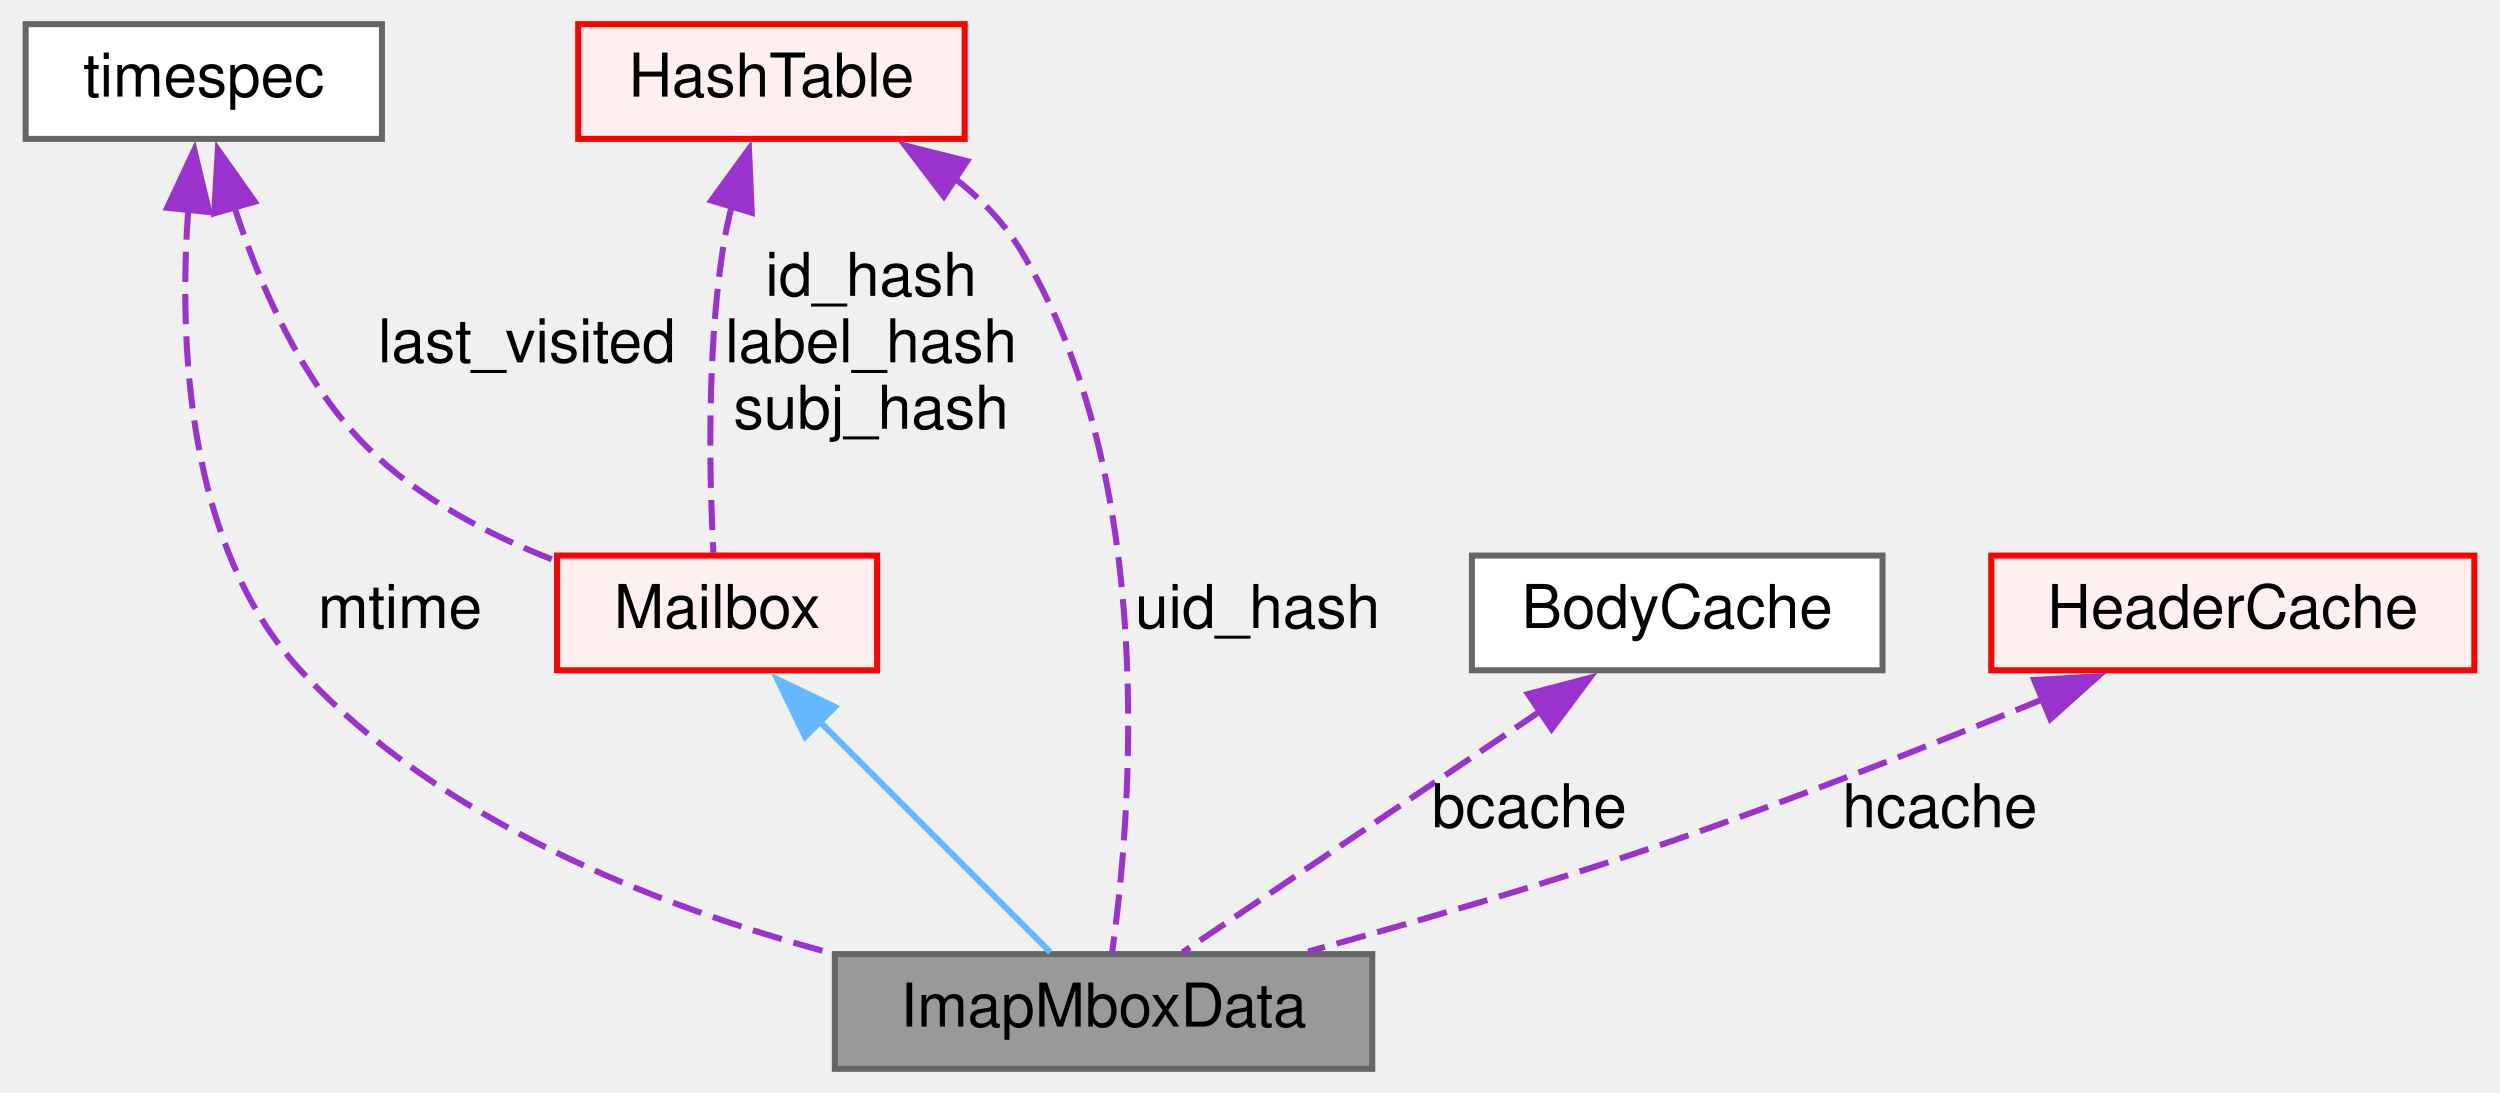
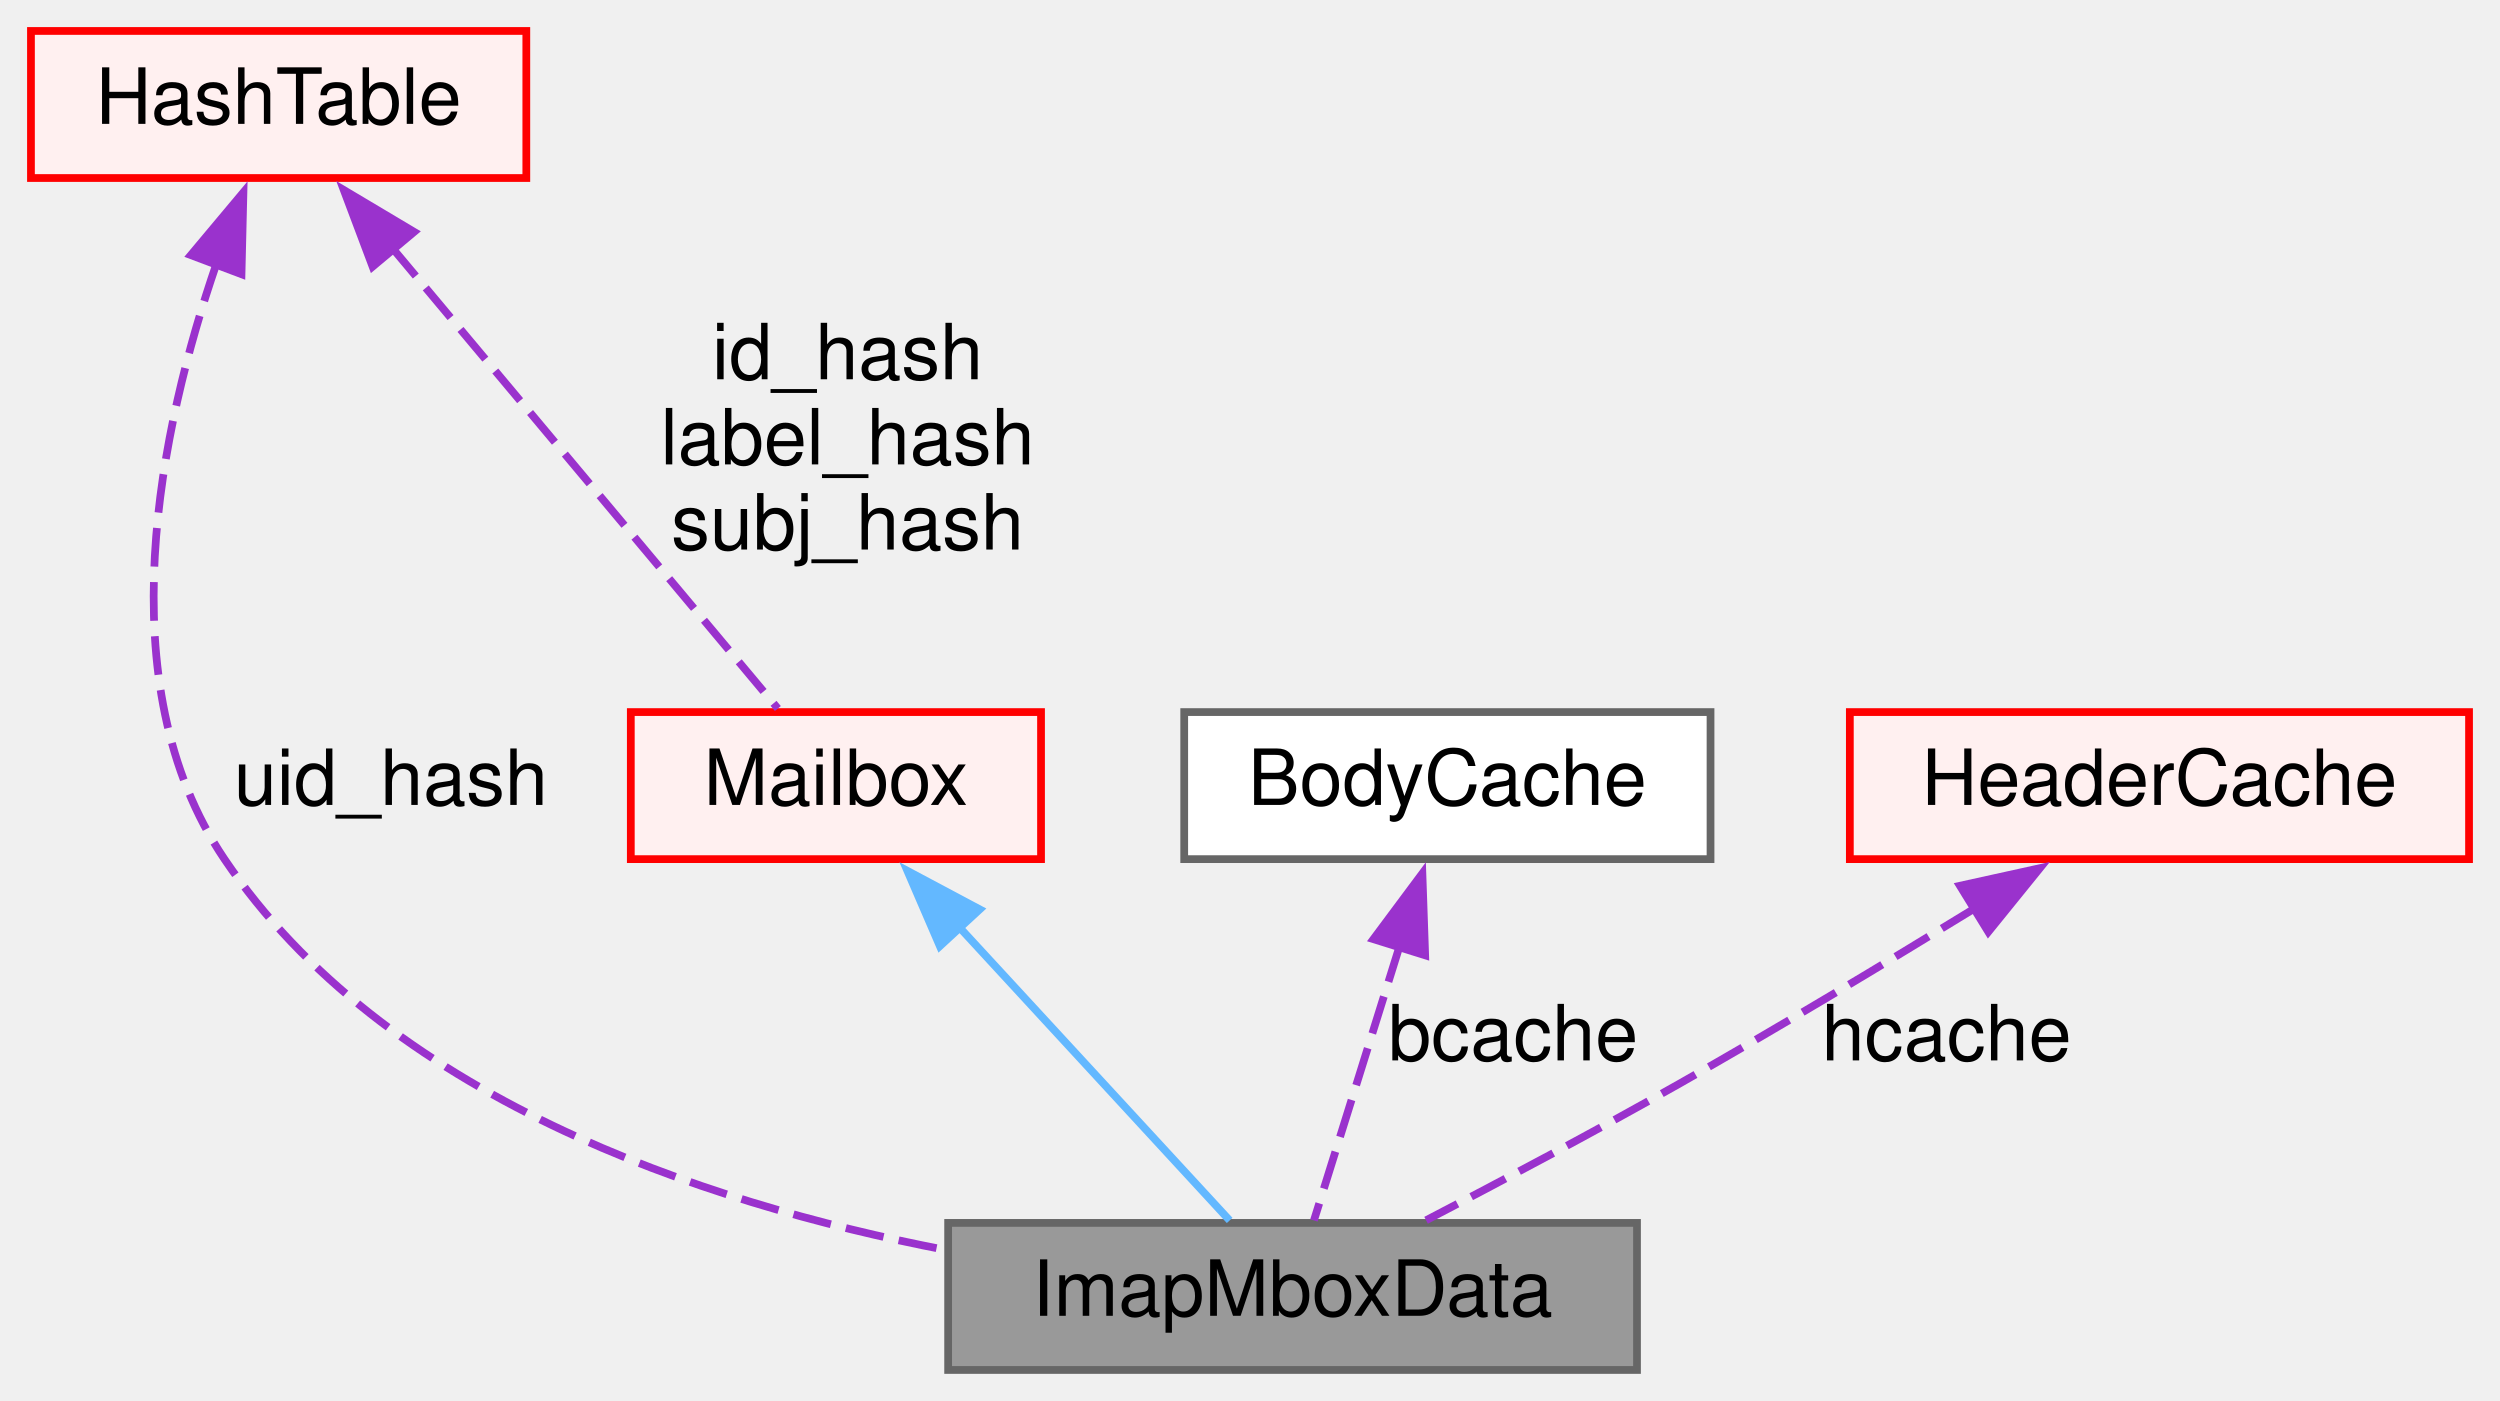
- <svg xmlns="http://www.w3.org/2000/svg" xmlns:xlink="http://www.w3.org/1999/xlink" width="414pt" height="181pt" viewBox="0.00 0.00 413.50 181.00">
+ <svg xmlns="http://www.w3.org/2000/svg" xmlns:xlink="http://www.w3.org/1999/xlink" width="323pt" height="181pt" viewBox="0.00 0.00 323.00 181.00">
  <g id="graph0" class="graph" transform="scale(1 1) rotate(0) translate(4 177)">
    <g id="node1" class="node">
      <g id="a_node1">
        <a xlink:title="IMAP-specific Mailbox data -.">
-           <polygon fill="#999999" stroke="#666666" points="223,-19 134,-19 134,0 223,0 223,-19" />
-           <text text-anchor="middle" x="178.5" y="-7" font-family="Helvetica,sans-Serif" font-size="10.00">ImapMboxData</text>
+           <polygon fill="#999999" stroke="#666666" points="207.5,-19 118.5,-19 118.5,0 207.5,0 207.5,-19" />
+           <text text-anchor="middle" x="163" y="-7" font-family="Helvetica,sans-Serif" font-size="10.00">ImapMboxData</text>
        </a>
      </g>
    </g>
    <g id="node2" class="node">
      <g id="a_node2">
        <a xlink:href="structMailbox.html" target="_top" xlink:title="A mailbox.">
-           <polygon fill="#fff0f0" stroke="red" points="141,-85 88,-85 88,-66 141,-66 141,-85" />
-           <text text-anchor="middle" x="114.5" y="-73" font-family="Helvetica,sans-Serif" font-size="10.00">Mailbox</text>
+           <polygon fill="#fff0f0" stroke="red" points="130.5,-85 77.5,-85 77.5,-66 130.5,-66 130.5,-85" />
+           <text text-anchor="middle" x="104" y="-73" font-family="Helvetica,sans-Serif" font-size="10.00">Mailbox</text>
        </a>
      </g>
    </g>
    <g id="edge1" class="edge">
-       <path fill="none" stroke="#63b8ff" d="M131.52,-57.48C143.8,-45.2 159.87,-29.13 169.68,-19.32" />
-       <polygon fill="#63b8ff" stroke="#63b8ff" points="129.07,-54.98 124.47,-64.53 134.02,-59.93 129.07,-54.98" />
+       <path fill="none" stroke="#63b8ff" d="M119.69,-57.48C131.01,-45.2 145.83,-29.13 154.87,-19.32" />
+       <polygon fill="#63b8ff" stroke="#63b8ff" points="117.43,-54.76 113.23,-64.49 122.58,-59.51 117.43,-54.76" />
    </g>
    <g id="node3" class="node">
      <g id="a_node3">
-         <a xlink:href="structtimespec.html" target="_top" xlink:title="Time value with nanosecond precision.">
-           <polygon fill="white" stroke="#666666" points="59,-173 0,-173 0,-154 59,-154 59,-173" />
-           <text text-anchor="middle" x="29.5" y="-161" font-family="Helvetica,sans-Serif" font-size="10.00">timespec</text>
+         <a xlink:href="structHashTable.html" target="_top" xlink:title="A Hash Table.">
+           <polygon fill="#fff0f0" stroke="red" points="64,-173 0,-173 0,-154 64,-154 64,-173" />
+           <text text-anchor="middle" x="32" y="-161" font-family="Helvetica,sans-Serif" font-size="10.00">HashTable</text>
        </a>
      </g>
    </g>
-     <g id="edge7" class="edge">
-       <path fill="none" stroke="#9a32cd" stroke-dasharray="5,2" d="M26.92,-142.3C25.36,-120.63 26.54,-86.57 45.5,-66 68.64,-40.88 104.92,-26.77 133.74,-19.07" />
-       <polygon fill="#9a32cd" stroke="#9a32cd" points="23.43,-142.59 27.93,-152.19 30.4,-141.88 23.43,-142.59" />
-       <text text-anchor="middle" x="62" y="-73" font-family="Helvetica,sans-Serif" font-size="10.00"> mtime</text>
+     <g id="edge3" class="edge">
+       <path fill="none" stroke="#9a32cd" stroke-dasharray="5,2" d="M23.94,-142.85C16.77,-121.95 9.59,-88.8 25,-66 45.67,-35.4 86.31,-21.67 118.16,-15.51" />
+       <polygon fill="#9a32cd" stroke="#9a32cd" points="20.65,-144.04 27.45,-152.16 27.2,-141.57 20.65,-144.04" />
+       <text text-anchor="middle" x="46.5" y="-73" font-family="Helvetica,sans-Serif" font-size="10.00"> uid_hash</text>
    </g>
    <g id="edge2" class="edge">
-       <path fill="none" stroke="#9a32cd" stroke-dasharray="5,2" d="M34.52,-142.85C38.62,-130.13 45.57,-113.96 56.5,-103 65.02,-94.46 76.8,-88.38 87.52,-84.23" />
-       <polygon fill="#9a32cd" stroke="#9a32cd" points="31.21,-141.67 31.83,-152.25 37.94,-143.6 31.21,-141.67" />
-       <text text-anchor="middle" x="83" y="-117" font-family="Helvetica,sans-Serif" font-size="10.00"> last_visited</text>
+       <path fill="none" stroke="#9a32cd" stroke-dasharray="5,2" d="M46.51,-145.17C61.62,-127.12 84.71,-99.55 96.5,-85.46" />
+       <polygon fill="#9a32cd" stroke="#9a32cd" points="44.14,-142.55 40.41,-152.46 49.51,-147.04 44.14,-142.55" />
+       <text text-anchor="middle" x="105.5" y="-128" font-family="Helvetica,sans-Serif" font-size="10.00"> id_hash</text>
+       <text text-anchor="middle" x="105.5" y="-117" font-family="Helvetica,sans-Serif" font-size="10.00">label_hash</text>
+       <text text-anchor="middle" x="105.5" y="-106" font-family="Helvetica,sans-Serif" font-size="10.00">subj_hash</text>
    </g>
    <g id="node4" class="node">
      <g id="a_node4">
-         <a xlink:href="structHashTable.html" target="_top" xlink:title="A Hash Table.">
-           <polygon fill="#fff0f0" stroke="red" points="155.5,-173 91.5,-173 91.5,-154 155.5,-154 155.5,-173" />
-           <text text-anchor="middle" x="123.5" y="-161" font-family="Helvetica,sans-Serif" font-size="10.00">HashTable</text>
+         <a xlink:href="structBodyCache.html" target="_top" xlink:title="Local cache of email bodies.">
+           <polygon fill="white" stroke="#666666" points="217,-85 149,-85 149,-66 217,-66 217,-85" />
+           <text text-anchor="middle" x="183" y="-73" font-family="Helvetica,sans-Serif" font-size="10.00">BodyCache</text>
        </a>
      </g>
    </g>
    <g id="edge4" class="edge">
-       <path fill="none" stroke="#9a32cd" stroke-dasharray="5,2" d="M153.83,-147.49C157.99,-144.24 161.77,-140.42 164.5,-136 188.03,-97.97 182.95,-40.86 179.91,-19.22" />
-       <polygon fill="#9a32cd" stroke="#9a32cd" points="152.05,-144.48 145.63,-152.9 155.9,-150.32 152.05,-144.48" />
-       <text text-anchor="middle" x="204" y="-73" font-family="Helvetica,sans-Serif" font-size="10.00"> uid_hash</text>
-     </g>
-     <g id="edge3" class="edge">
-       <path fill="none" stroke="#9a32cd" stroke-dasharray="5,2" d="M116.94,-142.96C116.36,-140.64 115.86,-138.28 115.5,-136 112.72,-118.24 113.26,-97.13 113.89,-85.44" />
-       <polygon fill="#9a32cd" stroke="#9a32cd" points="113.54,-143.79 119.78,-152.36 120.24,-141.77 113.54,-143.79" />
-       <text text-anchor="middle" x="140" y="-128" font-family="Helvetica,sans-Serif" font-size="10.00"> id_hash</text>
-       <text text-anchor="middle" x="140" y="-117" font-family="Helvetica,sans-Serif" font-size="10.00">label_hash</text>
-       <text text-anchor="middle" x="140" y="-106" font-family="Helvetica,sans-Serif" font-size="10.00">subj_hash</text>
+       <path fill="none" stroke="#9a32cd" stroke-dasharray="5,2" d="M176.88,-54.93C173.17,-43.05 168.61,-28.46 165.76,-19.32" />
+       <polygon fill="#9a32cd" stroke="#9a32cd" points="173.44,-55.66 179.77,-64.16 180.13,-53.57 173.44,-55.66" />
+       <text text-anchor="middle" x="191.5" y="-40" font-family="Helvetica,sans-Serif" font-size="10.00"> bcache</text>
    </g>
    <g id="node5" class="node">
      <g id="a_node5">
-         <a xlink:href="structBodyCache.html" target="_top" xlink:title="Local cache of email bodies.">
-           <polygon fill="white" stroke="#666666" points="307.5,-85 239.5,-85 239.5,-66 307.5,-66 307.5,-85" />
-           <text text-anchor="middle" x="273.5" y="-73" font-family="Helvetica,sans-Serif" font-size="10.00">BodyCache</text>
+         <a xlink:href="structHeaderCache.html" target="_top" xlink:title="Header Cache.">
+           <polygon fill="#fff0f0" stroke="red" points="315,-85 235,-85 235,-66 315,-66 315,-85" />
+           <text text-anchor="middle" x="275" y="-73" font-family="Helvetica,sans-Serif" font-size="10.00">HeaderCache</text>
        </a>
      </g>
    </g>
    <g id="edge5" class="edge">
-       <path fill="none" stroke="#9a32cd" stroke-dasharray="5,2" d="M250.84,-59.24C232.35,-46.78 206.86,-29.61 191.6,-19.32" />
-       <polygon fill="#9a32cd" stroke="#9a32cd" points="248.79,-62.07 259.04,-64.76 252.7,-56.27 248.79,-62.07" />
-       <text text-anchor="middle" x="249" y="-40" font-family="Helvetica,sans-Serif" font-size="10.00"> bcache</text>
-     </g>
-     <g id="node6" class="node">
-       <g id="a_node6">
-         <a xlink:href="structHeaderCache.html" target="_top" xlink:title="Header Cache.">
-           <polygon fill="#fff0f0" stroke="red" points="405.5,-85 325.5,-85 325.5,-66 405.5,-66 405.5,-85" />
-           <text text-anchor="middle" x="365.5" y="-73" font-family="Helvetica,sans-Serif" font-size="10.00">HeaderCache</text>
-         </a>
-       </g>
-     </g>
-     <g id="edge6" class="edge">
-       <path fill="none" stroke="#9a32cd" stroke-dasharray="5,2" d="M334.17,-61.26C315.78,-53.71 292.01,-44.32 270.5,-37 251.46,-30.52 229.87,-24.24 212.39,-19.43" />
-       <polygon fill="#9a32cd" stroke="#9a32cd" points="332.61,-64.4 343.19,-65 335.29,-57.93 332.61,-64.4" />
-       <text text-anchor="middle" x="317" y="-40" font-family="Helvetica,sans-Serif" font-size="10.00"> hcache</text>
+       <path fill="none" stroke="#9a32cd" stroke-dasharray="5,2" d="M251.15,-59.65C239.7,-52.62 225.74,-44.22 213,-37 202.23,-30.9 189.95,-24.38 180.25,-19.34" />
+       <polygon fill="#9a32cd" stroke="#9a32cd" points="249.22,-62.56 259.56,-64.84 252.89,-56.6 249.22,-62.56" />
+       <text text-anchor="middle" x="247.5" y="-40" font-family="Helvetica,sans-Serif" font-size="10.00"> hcache</text>
    </g>
  </g>
</svg>
